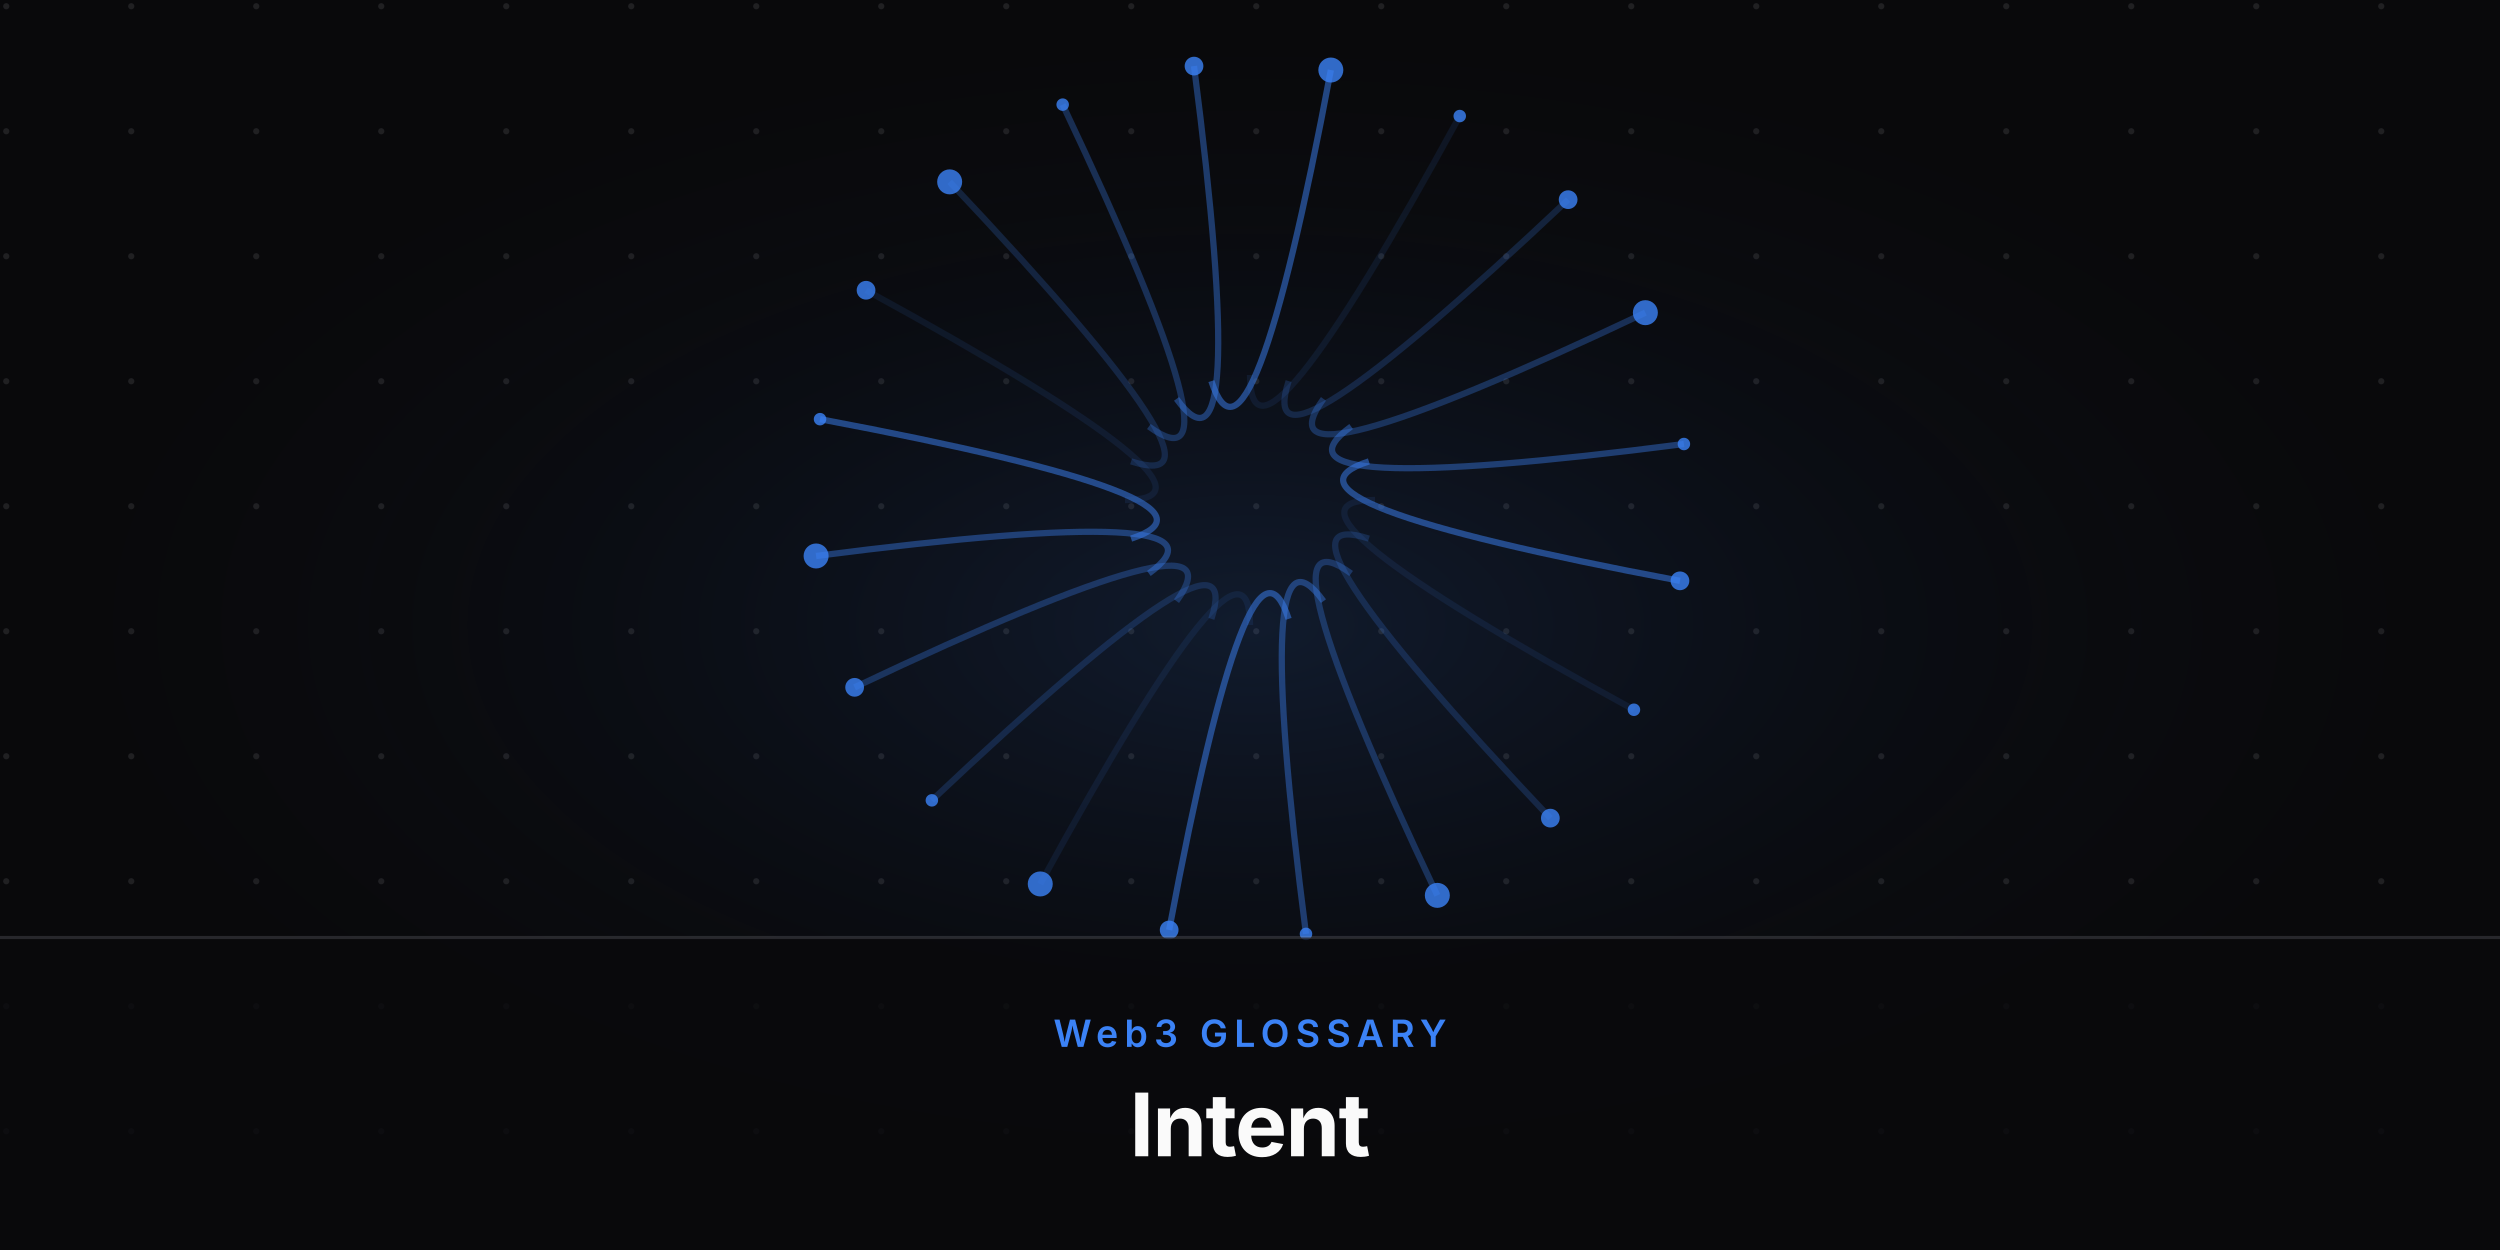
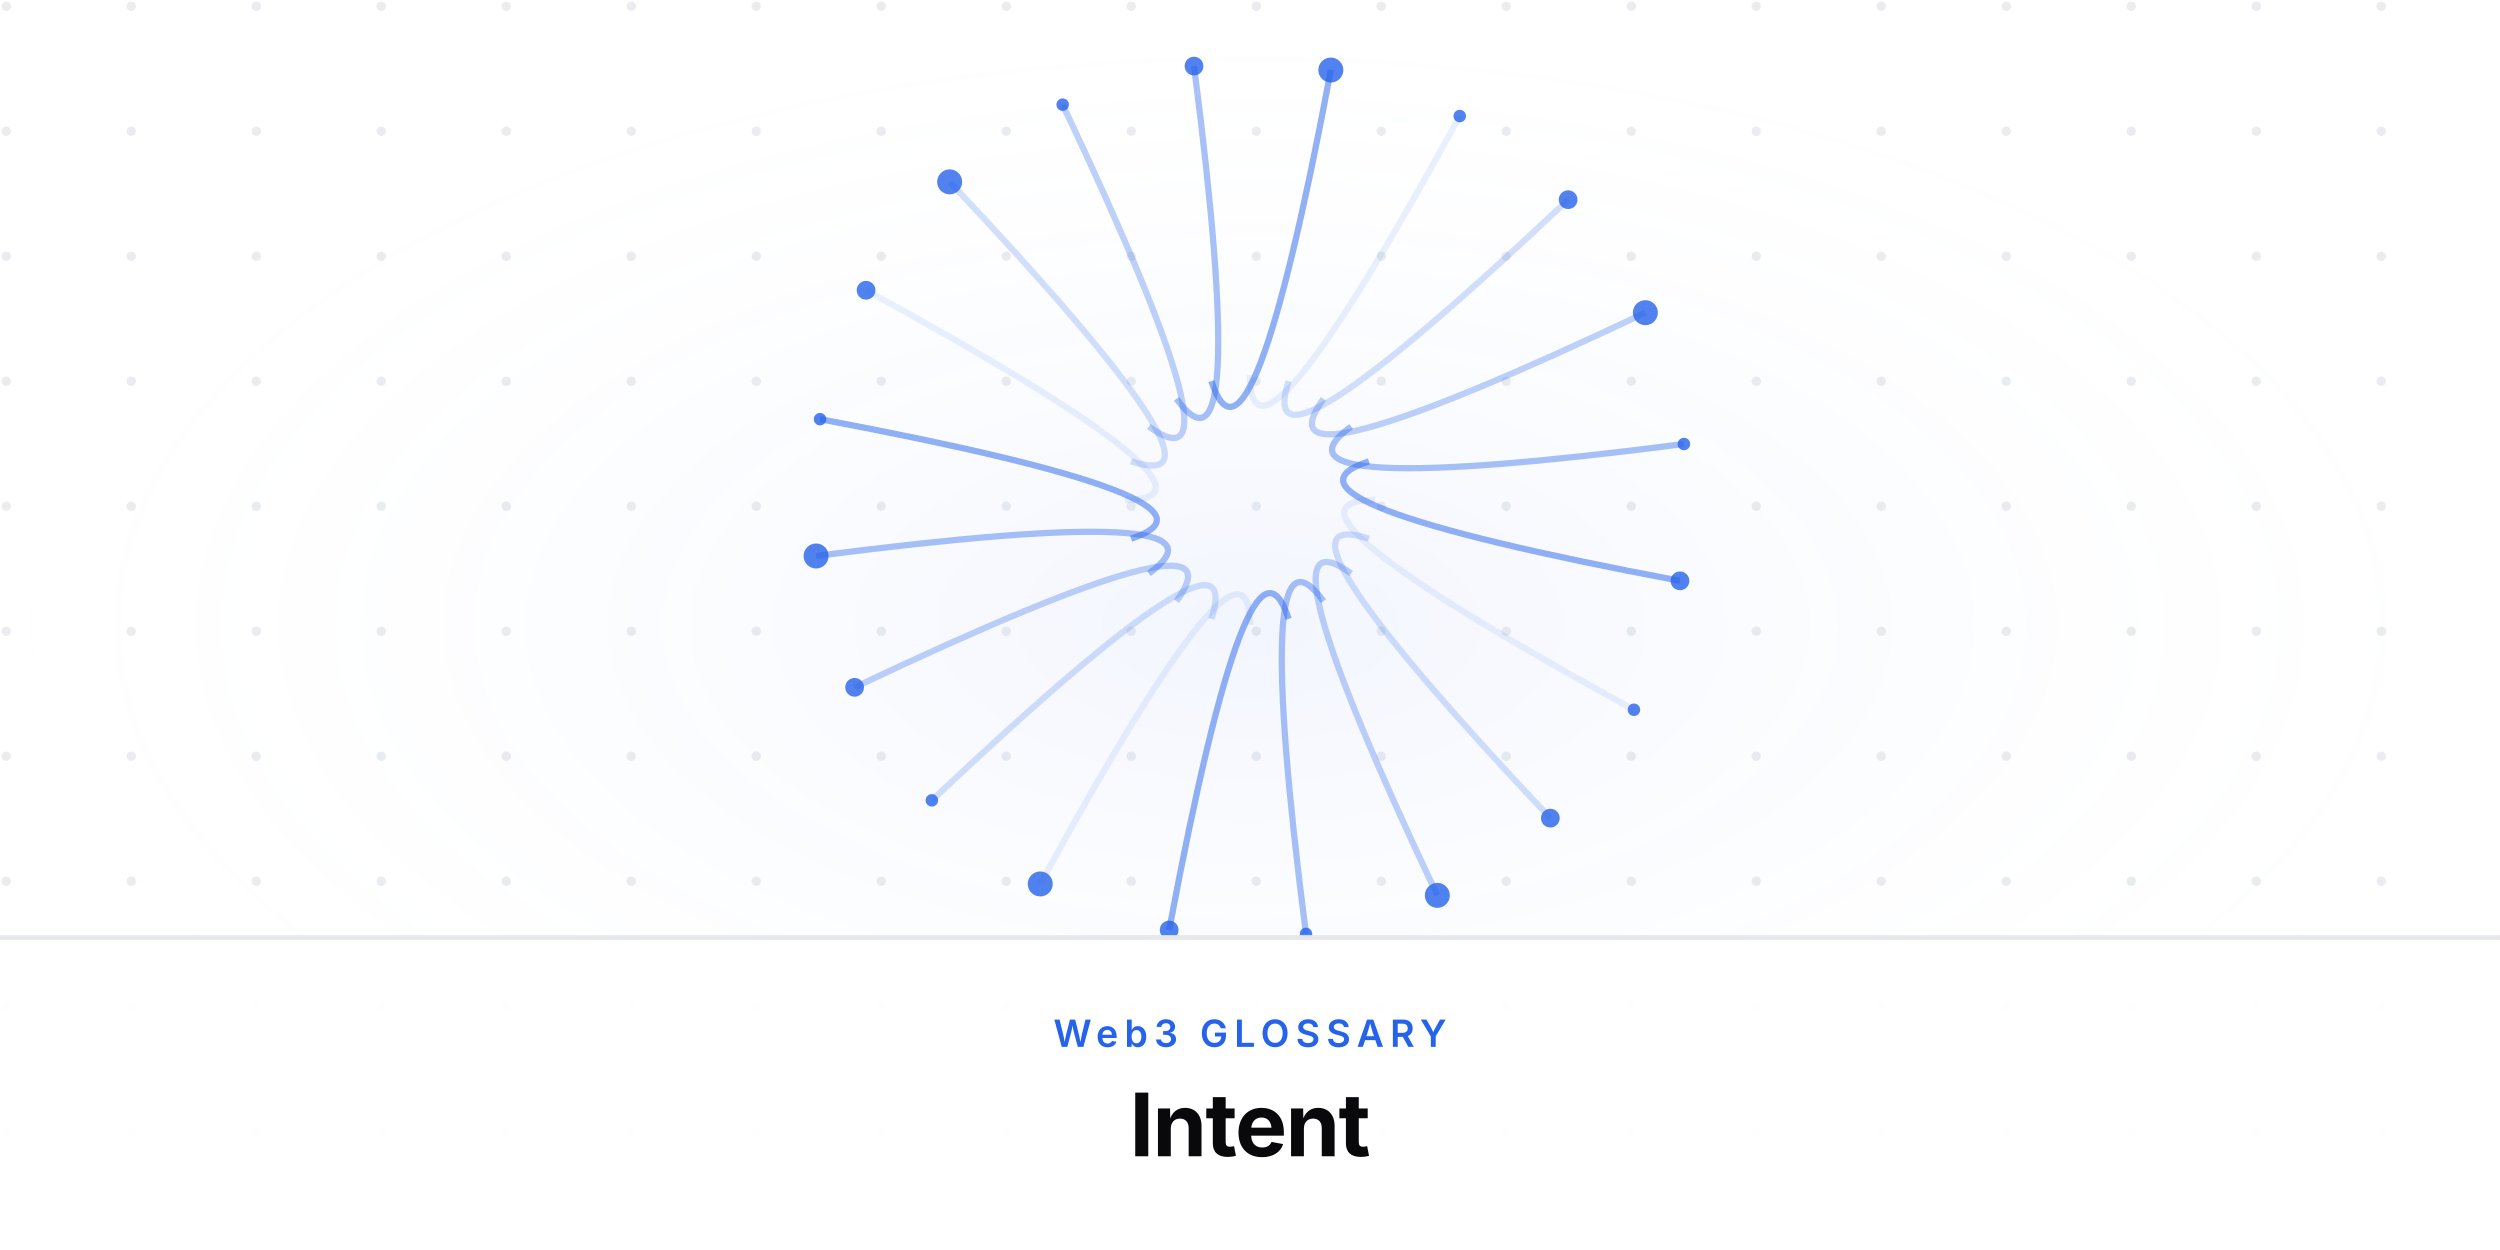
<svg xmlns="http://www.w3.org/2000/svg" viewBox="0 0 800 400" width="800" height="400">
  <defs>
    <radialGradient id="glow" cx="50%" cy="50%" r="50%">
-       <stop offset="0%" stop-color="rgba(59,130,246,0.15)" />
-       <stop offset="100%" stop-color="#09090b" stop-opacity="0" />
+       <stop offset="0%" stop-color="rgba(37,99,235,0.06)" />
+       <stop offset="100%" stop-color="#ffffff" stop-opacity="0" />
    </radialGradient>
    <pattern id="grid" width="40" height="40" patternUnits="userSpaceOnUse">
-       <circle cx="2" cy="2" r="1" fill="#a1a1aa" opacity="0.15" />
+       <circle cx="2" cy="2" r="1.5" fill="#e5e7eb" opacity="0.8" />
    </pattern>
  </defs>
-   <rect width="800" height="400" fill="#09090b" />
+   <rect width="800" height="400" fill="#ffffff" />
  <rect width="800" height="400" fill="url(#grid)" />
  <rect x="0" y="0" width="800" height="400" fill="url(#glow)" />
  <g transform="translate(0, -20)">
-     <path d="M 440 180 Q 400 180 522.862 247.12" fill="none" stroke="#3b82f6" stroke-width="2" opacity="0.1" />
-     <circle cx="522.862" cy="247.12" r="2" fill="#3b82f6" opacity="0.8" />
-     <path d="M 438.042 192.361 Q 400 180 496.107 281.801" fill="none" stroke="#3b82f6" stroke-width="2" opacity="0.2" />
-     <circle cx="496.107" cy="281.801" r="3" fill="#3b82f6" opacity="0.8" />
-     <path d="M 432.361 203.511 Q 400 180 459.945 306.517" fill="none" stroke="#3b82f6" stroke-width="2" opacity="0.3" />
-     <circle cx="459.945" cy="306.517" r="4" fill="#3b82f6" opacity="0.8" />
-     <path d="M 423.511 212.361 Q 400 180 417.915 318.849" fill="none" stroke="#3b82f6" stroke-width="2" opacity="0.4" />
-     <circle cx="417.915" cy="318.849" r="2" fill="#3b82f6" opacity="0.8" />
-     <path d="M 412.361 218.042 Q 400 180 374.132 317.589" fill="none" stroke="#3b82f6" stroke-width="2" opacity="0.5" />
-     <circle cx="374.132" cy="317.589" r="3" fill="#3b82f6" opacity="0.8" />
-     <path d="M 400 220 Q 400 180 332.88 302.862" fill="none" stroke="#3b82f6" stroke-width="2" opacity="0.1" />
-     <circle cx="332.88" cy="302.862" r="4" fill="#3b82f6" opacity="0.8" />
-     <path d="M 387.639 218.042 Q 400 180 298.199 276.107" fill="none" stroke="#3b82f6" stroke-width="2" opacity="0.2" />
-     <circle cx="298.199" cy="276.107" r="2" fill="#3b82f6" opacity="0.8" />
-     <path d="M 376.489 212.361 Q 400 180 273.483 239.945" fill="none" stroke="#3b82f6" stroke-width="2" opacity="0.3" />
-     <circle cx="273.483" cy="239.945" r="3" fill="#3b82f6" opacity="0.8" />
-     <path d="M 367.639 203.511 Q 400 180 261.151 197.915" fill="none" stroke="#3b82f6" stroke-width="2" opacity="0.4" />
-     <circle cx="261.151" cy="197.915" r="4" fill="#3b82f6" opacity="0.8" />
-     <path d="M 361.958 192.361 Q 400 180 262.411 154.132" fill="none" stroke="#3b82f6" stroke-width="2" opacity="0.5" />
-     <circle cx="262.411" cy="154.132" r="2" fill="#3b82f6" opacity="0.8" />
-     <path d="M 360 180 Q 400 180 277.138 112.88" fill="none" stroke="#3b82f6" stroke-width="2" opacity="0.1" />
-     <circle cx="277.138" cy="112.88" r="3" fill="#3b82f6" opacity="0.8" />
-     <path d="M 361.958 167.639 Q 400 180 303.893 78.199" fill="none" stroke="#3b82f6" stroke-width="2" opacity="0.2" />
-     <circle cx="303.893" cy="78.199" r="4" fill="#3b82f6" opacity="0.8" />
-     <path d="M 367.639 156.489 Q 400 180 340.055 53.483" fill="none" stroke="#3b82f6" stroke-width="2" opacity="0.3" />
-     <circle cx="340.055" cy="53.483" r="2" fill="#3b82f6" opacity="0.8" />
-     <path d="M 376.489 147.639 Q 400 180 382.085 41.151" fill="none" stroke="#3b82f6" stroke-width="2" opacity="0.4" />
-     <circle cx="382.085" cy="41.151" r="3" fill="#3b82f6" opacity="0.8" />
-     <path d="M 387.639 141.958 Q 400 180 425.868 42.411" fill="none" stroke="#3b82f6" stroke-width="2" opacity="0.5" />
-     <circle cx="425.868" cy="42.411" r="4" fill="#3b82f6" opacity="0.8" />
-     <path d="M 400 140 Q 400 180 467.12 57.138" fill="none" stroke="#3b82f6" stroke-width="2" opacity="0.1" />
-     <circle cx="467.12" cy="57.138" r="2" fill="#3b82f6" opacity="0.8" />
-     <path d="M 412.361 141.958 Q 400 180 501.801 83.893" fill="none" stroke="#3b82f6" stroke-width="2" opacity="0.2" />
-     <circle cx="501.801" cy="83.893" r="3" fill="#3b82f6" opacity="0.8" />
-     <path d="M 423.511 147.639 Q 400 180 526.517 120.055" fill="none" stroke="#3b82f6" stroke-width="2" opacity="0.3" />
-     <circle cx="526.517" cy="120.055" r="4" fill="#3b82f6" opacity="0.8" />
-     <path d="M 432.361 156.489 Q 400 180 538.849 162.085" fill="none" stroke="#3b82f6" stroke-width="2" opacity="0.4" />
-     <circle cx="538.849" cy="162.085" r="2" fill="#3b82f6" opacity="0.8" />
-     <path d="M 438.042 167.639 Q 400 180 537.589 205.868" fill="none" stroke="#3b82f6" stroke-width="2" opacity="0.5" />
-     <circle cx="537.589" cy="205.868" r="3" fill="#3b82f6" opacity="0.8" />
+     <path d="M 440 180 Q 400 180 522.862 247.12" fill="none" stroke="#2563eb" stroke-width="2" opacity="0.1" />
+     <circle cx="522.862" cy="247.12" r="2" fill="#2563eb" opacity="0.8" />
+     <path d="M 438.042 192.361 Q 400 180 496.107 281.801" fill="none" stroke="#2563eb" stroke-width="2" opacity="0.2" />
+     <circle cx="496.107" cy="281.801" r="3" fill="#2563eb" opacity="0.8" />
+     <path d="M 432.361 203.511 Q 400 180 459.945 306.517" fill="none" stroke="#2563eb" stroke-width="2" opacity="0.3" />
+     <circle cx="459.945" cy="306.517" r="4" fill="#2563eb" opacity="0.8" />
+     <path d="M 423.511 212.361 Q 400 180 417.915 318.849" fill="none" stroke="#2563eb" stroke-width="2" opacity="0.4" />
+     <circle cx="417.915" cy="318.849" r="2" fill="#2563eb" opacity="0.8" />
+     <path d="M 412.361 218.042 Q 400 180 374.132 317.589" fill="none" stroke="#2563eb" stroke-width="2" opacity="0.5" />
+     <circle cx="374.132" cy="317.589" r="3" fill="#2563eb" opacity="0.8" />
+     <path d="M 400 220 Q 400 180 332.88 302.862" fill="none" stroke="#2563eb" stroke-width="2" opacity="0.1" />
+     <circle cx="332.88" cy="302.862" r="4" fill="#2563eb" opacity="0.8" />
+     <path d="M 387.639 218.042 Q 400 180 298.199 276.107" fill="none" stroke="#2563eb" stroke-width="2" opacity="0.2" />
+     <circle cx="298.199" cy="276.107" r="2" fill="#2563eb" opacity="0.8" />
+     <path d="M 376.489 212.361 Q 400 180 273.483 239.945" fill="none" stroke="#2563eb" stroke-width="2" opacity="0.3" />
+     <circle cx="273.483" cy="239.945" r="3" fill="#2563eb" opacity="0.8" />
+     <path d="M 367.639 203.511 Q 400 180 261.151 197.915" fill="none" stroke="#2563eb" stroke-width="2" opacity="0.4" />
+     <circle cx="261.151" cy="197.915" r="4" fill="#2563eb" opacity="0.8" />
+     <path d="M 361.958 192.361 Q 400 180 262.411 154.132" fill="none" stroke="#2563eb" stroke-width="2" opacity="0.5" />
+     <circle cx="262.411" cy="154.132" r="2" fill="#2563eb" opacity="0.8" />
+     <path d="M 360 180 Q 400 180 277.138 112.88" fill="none" stroke="#2563eb" stroke-width="2" opacity="0.1" />
+     <circle cx="277.138" cy="112.88" r="3" fill="#2563eb" opacity="0.8" />
+     <path d="M 361.958 167.639 Q 400 180 303.893 78.199" fill="none" stroke="#2563eb" stroke-width="2" opacity="0.2" />
+     <circle cx="303.893" cy="78.199" r="4" fill="#2563eb" opacity="0.8" />
+     <path d="M 367.639 156.489 Q 400 180 340.055 53.483" fill="none" stroke="#2563eb" stroke-width="2" opacity="0.3" />
+     <circle cx="340.055" cy="53.483" r="2" fill="#2563eb" opacity="0.8" />
+     <path d="M 376.489 147.639 Q 400 180 382.085 41.151" fill="none" stroke="#2563eb" stroke-width="2" opacity="0.4" />
+     <circle cx="382.085" cy="41.151" r="3" fill="#2563eb" opacity="0.8" />
+     <path d="M 387.639 141.958 Q 400 180 425.868 42.411" fill="none" stroke="#2563eb" stroke-width="2" opacity="0.5" />
+     <circle cx="425.868" cy="42.411" r="4" fill="#2563eb" opacity="0.8" />
+     <path d="M 400 140 Q 400 180 467.12 57.138" fill="none" stroke="#2563eb" stroke-width="2" opacity="0.1" />
+     <circle cx="467.12" cy="57.138" r="2" fill="#2563eb" opacity="0.8" />
+     <path d="M 412.361 141.958 Q 400 180 501.801 83.893" fill="none" stroke="#2563eb" stroke-width="2" opacity="0.2" />
+     <circle cx="501.801" cy="83.893" r="3" fill="#2563eb" opacity="0.8" />
+     <path d="M 423.511 147.639 Q 400 180 526.517 120.055" fill="none" stroke="#2563eb" stroke-width="2" opacity="0.3" />
+     <circle cx="526.517" cy="120.055" r="4" fill="#2563eb" opacity="0.8" />
+     <path d="M 432.361 156.489 Q 400 180 538.849 162.085" fill="none" stroke="#2563eb" stroke-width="2" opacity="0.4" />
+     <circle cx="538.849" cy="162.085" r="2" fill="#2563eb" opacity="0.8" />
+     <path d="M 438.042 167.639 Q 400 180 537.589 205.868" fill="none" stroke="#2563eb" stroke-width="2" opacity="0.5" />
+     <circle cx="537.589" cy="205.868" r="3" fill="#2563eb" opacity="0.8" />
  </g>
-   <rect x="0" y="300" width="800" height="100" fill="#09090b" opacity="0.8" />
-   <line x1="0" y1="300" x2="800" y2="300" stroke="#a1a1aa" stroke-opacity="0.2" stroke-width="1" />
-   <text x="400" y="335" font-family="'Inter',sans-serif" font-weight="600" font-size="12" fill="#3b82f6" text-anchor="middle" letter-spacing="2" text-transform="uppercase">Web3 GLOSSARY</text>
-   <text x="400" y="370" font-family="'Inter',sans-serif" font-weight="700" font-size="28" fill="#fafafa" text-anchor="middle" letter-spacing="-0.5">Intent</text>
+   <rect x="0" y="300" width="800" height="100" fill="#ffffff" opacity="0.95" />
+   <line x1="0" y1="300" x2="800" y2="300" stroke="#e5e7eb" stroke-opacity="1" stroke-width="1.5" />
+   <text x="400" y="335" font-family="'Inter',sans-serif" font-weight="600" font-size="12" fill="#2563eb" text-anchor="middle" letter-spacing="2" text-transform="uppercase">Web3 GLOSSARY</text>
+   <text x="400" y="370" font-family="'Inter',sans-serif" font-weight="700" font-size="28" fill="#09090b" text-anchor="middle" letter-spacing="-0.5">Intent</text>
</svg>
